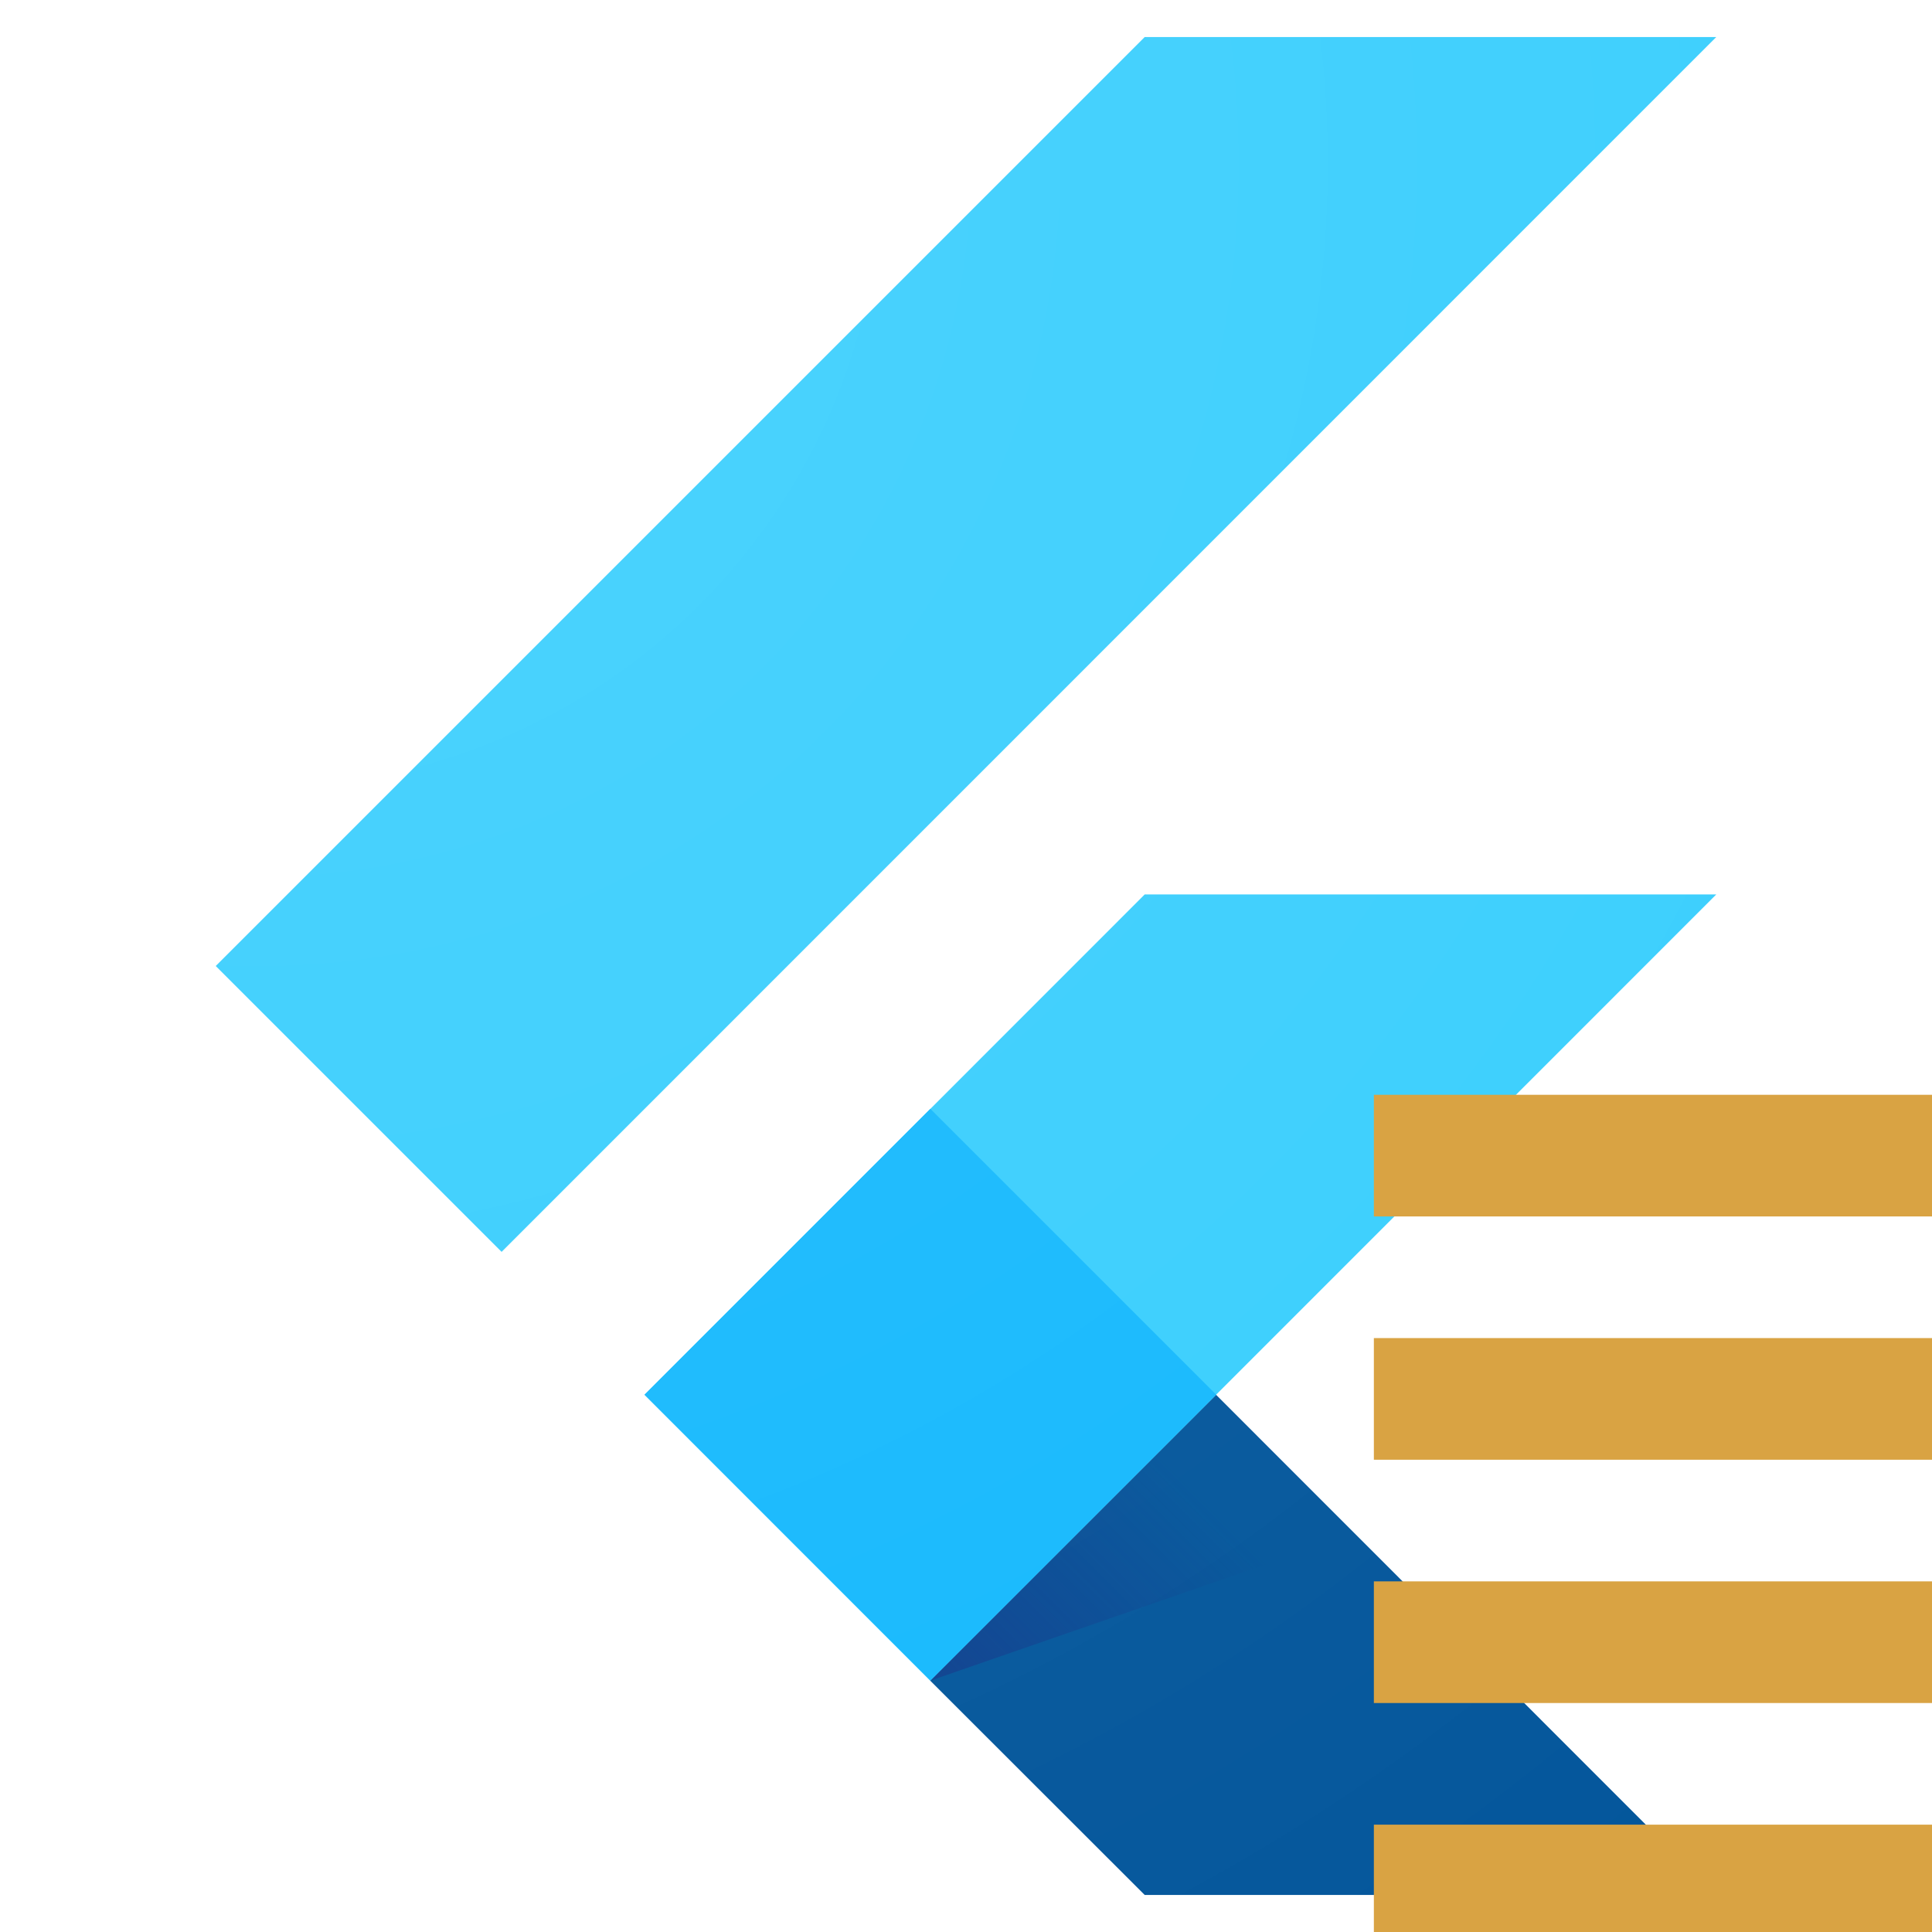
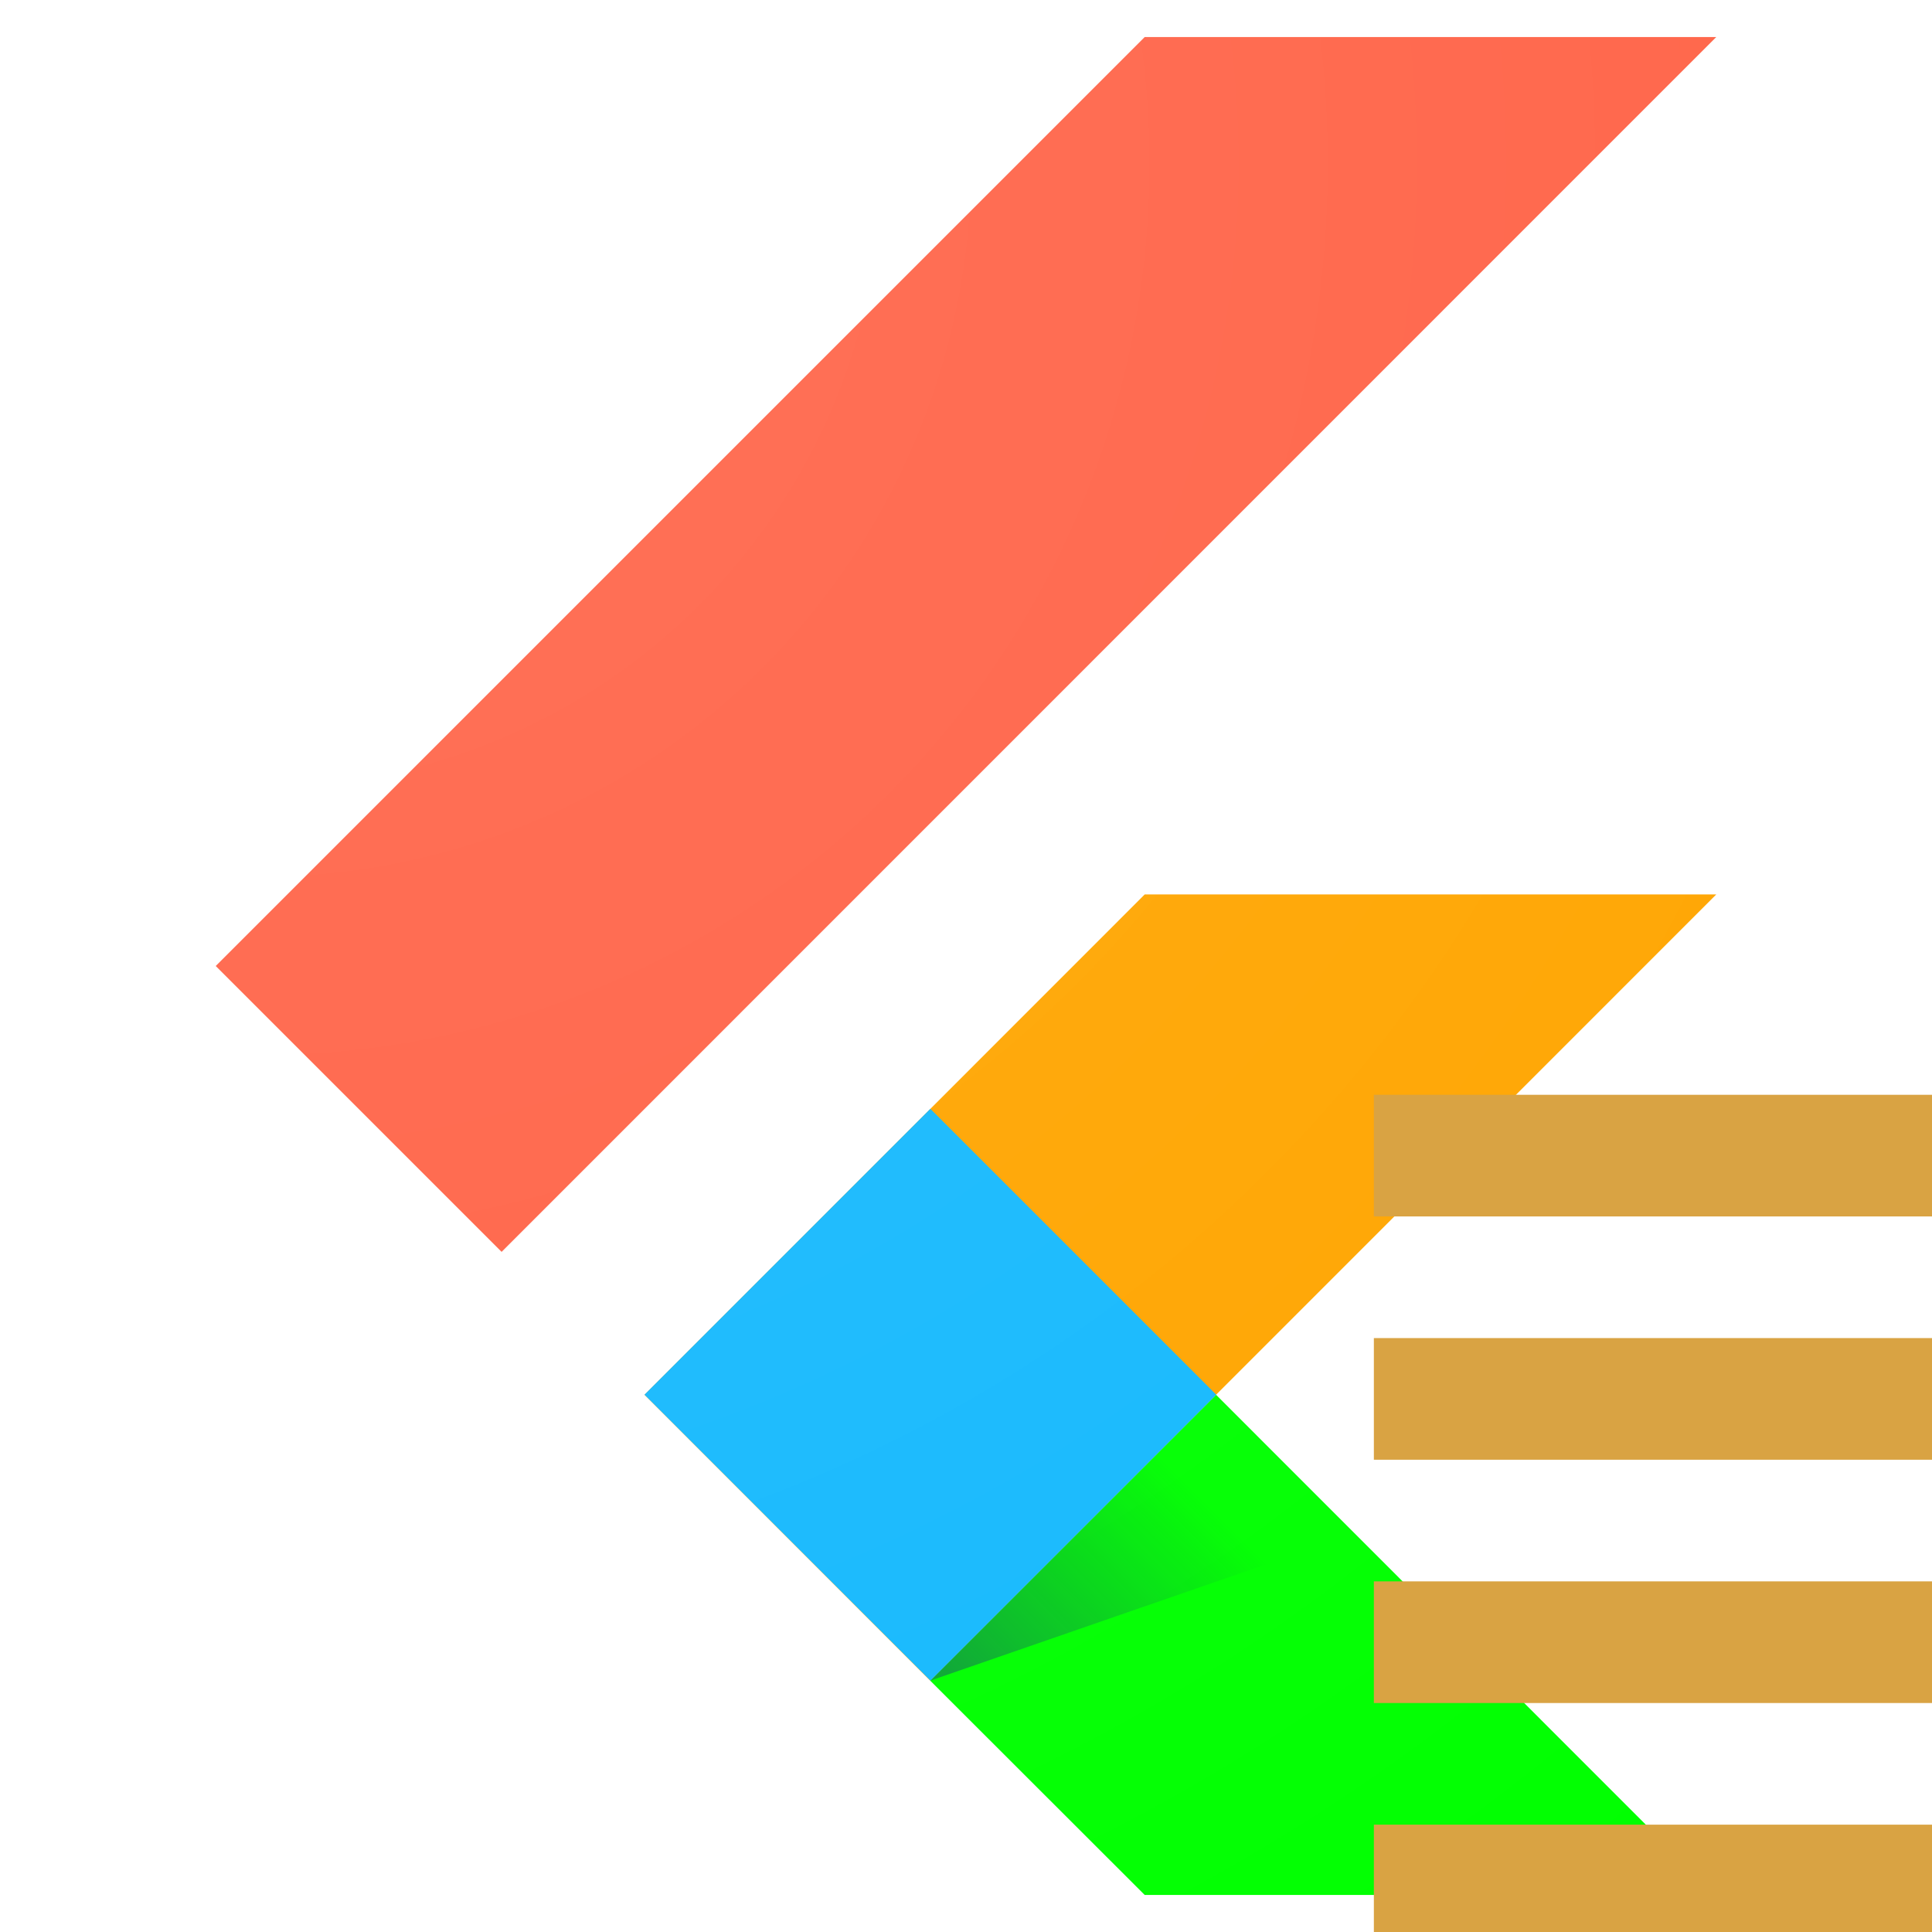
<svg xmlns="http://www.w3.org/2000/svg" xmlns:xlink="http://www.w3.org/1999/xlink" version="1.1" id="Layer_1" x="0px" y="0px" viewBox="0 0 1080 1080" style="enable-background:new 0 0 1080 1080;" xml:space="preserve">
  <style type="text/css">
	.st0{clip-path:url(#SVGID_2_);}
- 	.st1{fill:#39CEFD;}
- 	.st2{clip-path:url(#SVGID_4_);fill:#39CEFD;}
- 	.st3{clip-path:url(#SVGID_6_);fill:#03569B;}
+ 	.st1{fill:#FFA500;}
+ 	.st2{clip-path:url(#SVGID_4_);fill:#FF6347;}
+ 	.st3{clip-path:url(#SVGID_6_);fill:#00FF00;}
	.st4{clip-path:url(#SVGID_8_);fill:url(#SVGID_9_);}
	.st5{clip-path:url(#SVGID_11_);}
	.st6{fill:#16B9FD;}
	.st7{fill:url(#SVGID_12_);}
</style>
  <g>
    <g>
      <g>
        <defs>
          <path id="SVGID_1_" d="M959.4,500L679.8,779.7l279.6,279.7l0,0H639.9L520,939.5l0,0L360.2,779.7L639.9,500H959.4L959.4,500      L959.4,500z M639.9,20.7L120.6,540l159.8,159.8L959.4,20.7H639.9z" />
        </defs>
        <clipPath id="SVGID_2_">
          <use xlink:href="#SVGID_1_" style="overflow:visible;" />
        </clipPath>
        <g class="st0">
          <g>
            <polygon class="st1" points="959.4,500 959.4,500 959.4,500 639.9,500 360.3,779.7 520,939.5      " />
          </g>
        </g>
      </g>
      <g>
        <defs>
          <path id="SVGID_3_" d="M959.4,500L679.8,779.7l279.6,279.7l0,0H639.9L520,939.5l0,0L360.2,779.7L639.9,500H959.4L959.4,500      L959.4,500z M639.9,20.7L120.6,540l159.8,159.8L959.4,20.7H639.9z" />
        </defs>
        <clipPath id="SVGID_4_">
          <use xlink:href="#SVGID_3_" style="overflow:visible;" />
        </clipPath>
        <polygon class="st2" points="280.4,699.8 120.6,540 639.9,20.7 959.4,20.7    " />
      </g>
      <g>
        <defs>
          <path id="SVGID_5_" d="M959.4,500L679.8,779.7l279.6,279.7l0,0H639.9L520,939.5l0,0L360.2,779.7L639.9,500H959.4L959.4,500      L959.4,500z M639.9,20.7L120.6,540l159.8,159.8L959.4,20.7H639.9z" />
        </defs>
        <clipPath id="SVGID_6_">
          <use xlink:href="#SVGID_5_" style="overflow:visible;" />
        </clipPath>
        <polygon class="st3" points="520,939.5 639.9,1059.3 959.4,1059.3 959.4,1059.3 679.8,779.7    " />
      </g>
      <g>
        <defs>
          <path id="SVGID_7_" d="M959.4,500L679.8,779.7l279.6,279.7l0,0H639.9L520,939.5l0,0L360.2,779.7L639.9,500H959.4L959.4,500      L959.4,500z M639.9,20.7L120.6,540l159.8,159.8L959.4,20.7H639.9z" />
        </defs>
        <clipPath id="SVGID_8_">
          <use xlink:href="#SVGID_7_" style="overflow:visible;" />
        </clipPath>
        <linearGradient id="SVGID_9_" gradientUnits="userSpaceOnUse" x1="9514.54" y1="-6371.355" x2="9990.6" y2="-5895.295" gradientTransform="matrix(0.25 0 0 -0.25 -1812 -622.5)">
          <stop offset="0" style="stop-color:#1A237E;stop-opacity:0.4" />
          <stop offset="1" style="stop-color:#1A237E;stop-opacity:0" />
        </linearGradient>
        <polygon class="st4" points="520,939.5 757,857.4 679.8,779.7    " />
      </g>
      <g>
        <defs>
          <path id="SVGID_10_" d="M959.4,500L679.8,779.7l279.6,279.7l0,0H639.9L520,939.5l0,0L360.2,779.7L639.9,500H959.4L959.4,500      L959.4,500z M639.9,20.7L120.6,540l159.8,159.8L959.4,20.7H639.9z" />
        </defs>
        <clipPath id="SVGID_11_">
          <use xlink:href="#SVGID_10_" style="overflow:visible;" />
        </clipPath>
        <g class="st5">
          <rect x="407.1" y="666.7" transform="matrix(0.7071 -0.7071 0.7071 0.7071 -399.0023 596.0814)" class="st6" width="226" height="226" />
        </g>
      </g>
    </g>
    <radialGradient id="SVGID_12_" cx="7824.659" cy="-2855.979" r="5082.889" gradientTransform="matrix(0.25 0 0 -0.25 -1812 -622.5)" gradientUnits="userSpaceOnUse">
      <stop offset="0" style="stop-color:#FFFFFF;stop-opacity:0.1" />
      <stop offset="1" style="stop-color:#FFFFFF;stop-opacity:0" />
    </radialGradient>
    <path class="st7" d="M959.4,500L679.8,779.7l279.6,279.7l0,0H639.9L520,939.5l0,0L360.2,779.7L639.9,500H959.4L959.4,500L959.4,500   z M639.9,20.7L120.6,540l159.8,159.8L959.4,20.7H639.9z" />
  </g>
  <g fill="none" fill-rule="evenodd">
    <rect width="408" height="68" x="768" y="884" fill="#D9A343" />
    <rect width="408" height="68" x="768" y="1020" fill="#D9A343" />
    <rect width="408" height="68" x="768" y="748" fill="#D9A343" />
    <rect width="408" height="68" x="768" y="612" fill="#D9A343" />
  </g>
</svg>
